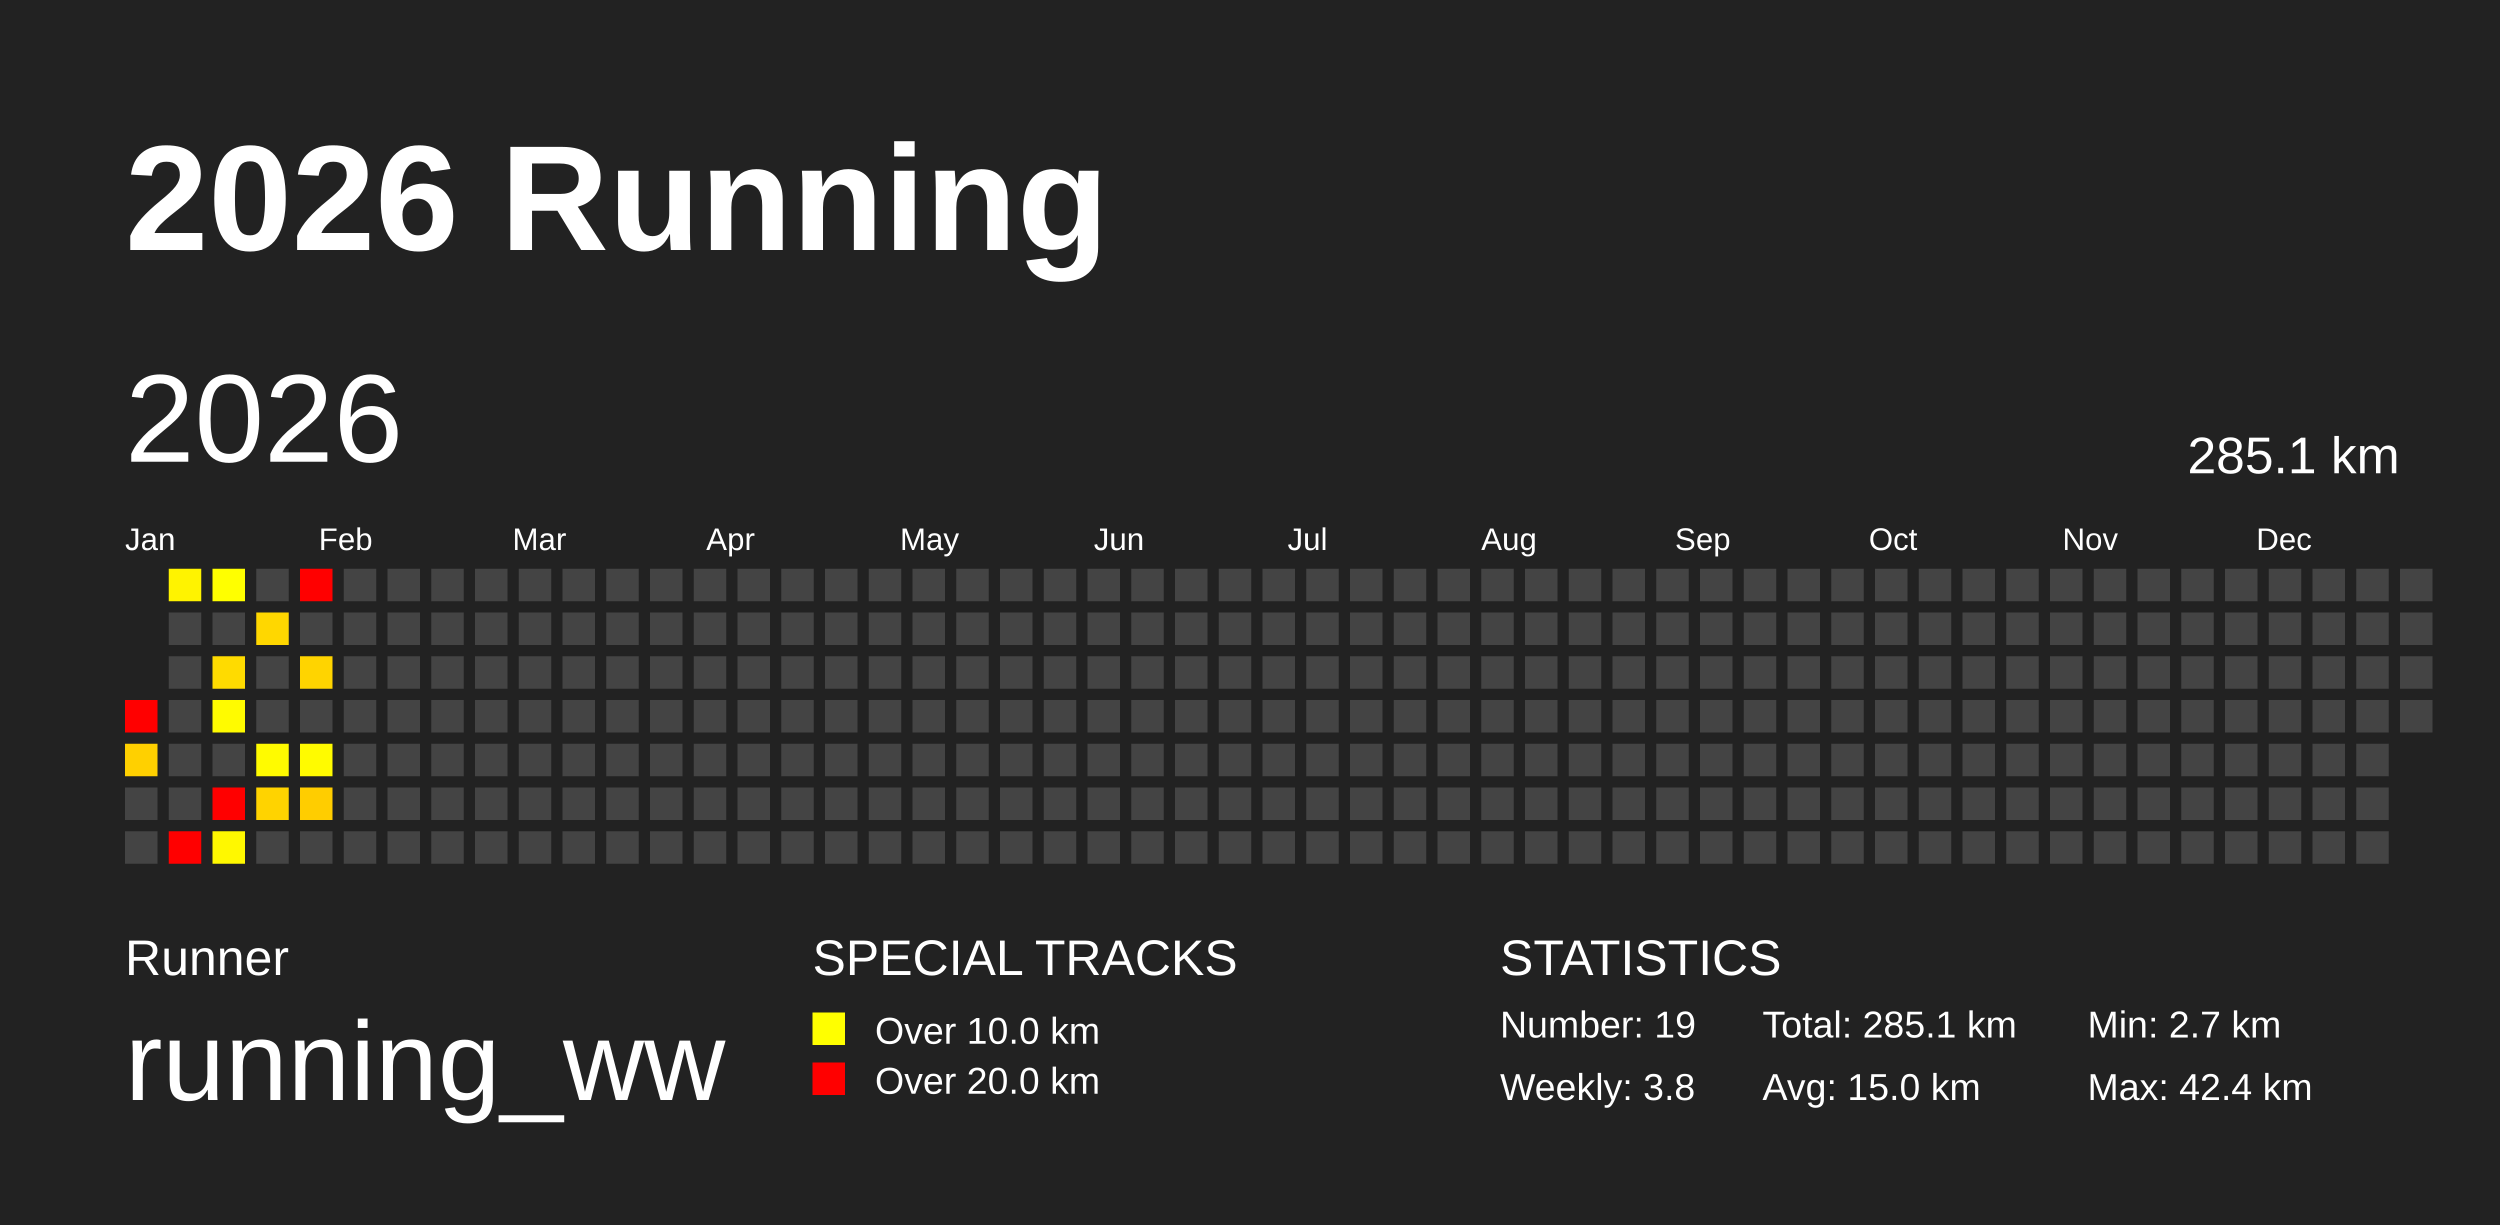
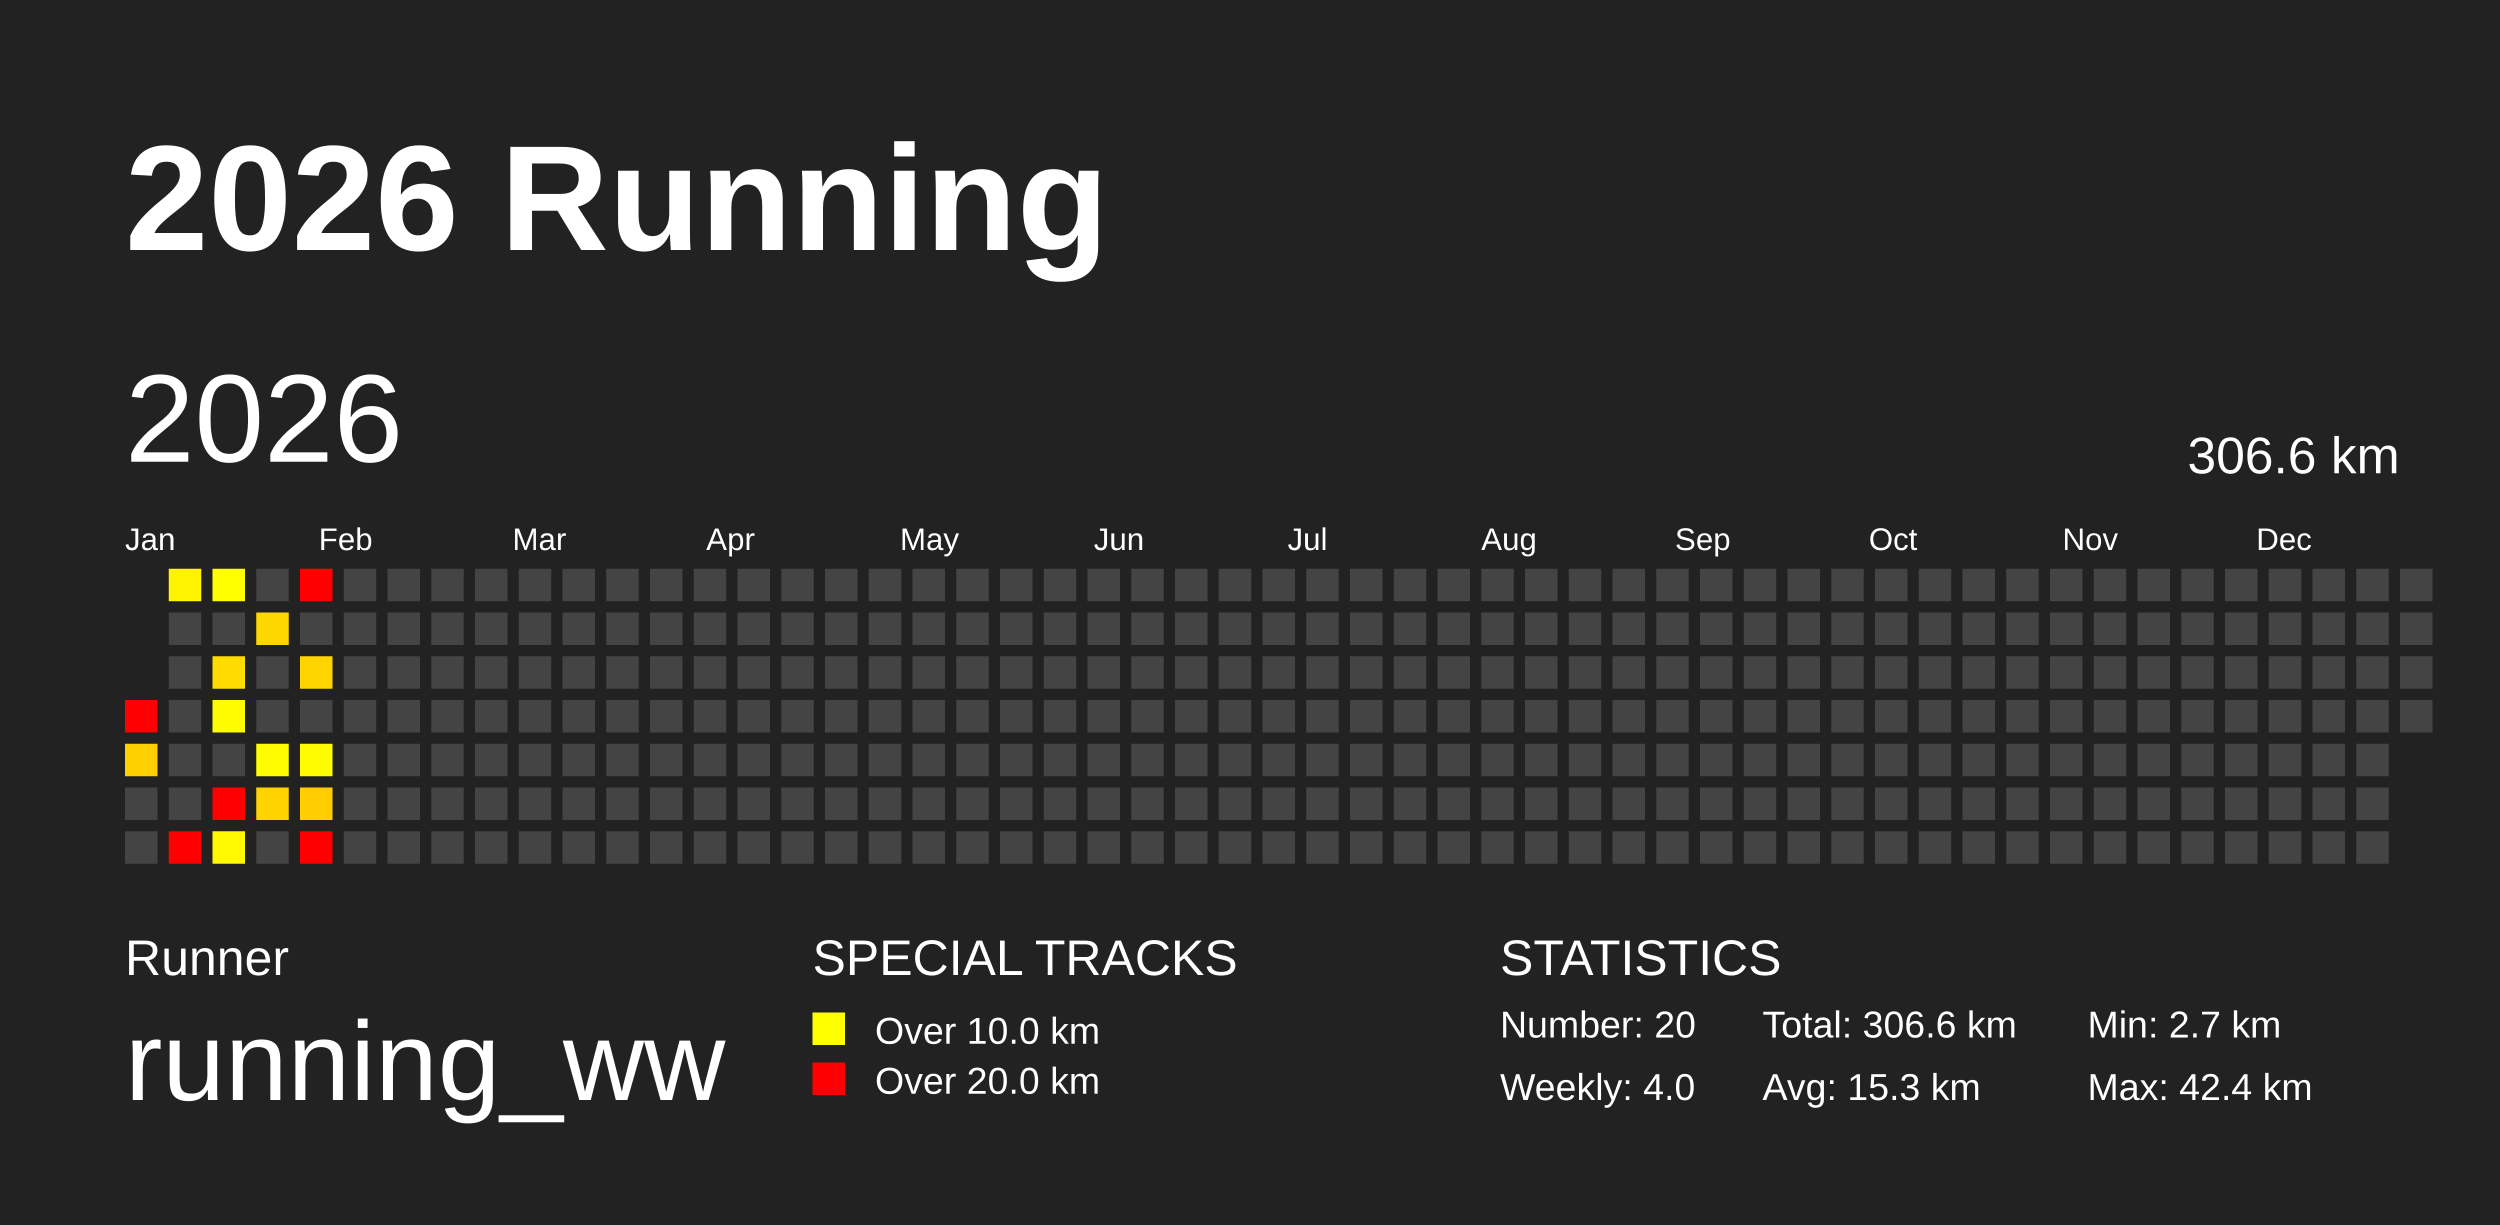
<svg xmlns="http://www.w3.org/2000/svg" baseProfile="full" height="98mm" version="1.1" viewBox="0,0,200,98" width="200mm">
  <defs />
  <rect fill="#222222" height="98" width="200" x="0" y="0" />
  <text fill="#FFFFFF" style="font-size:12px; font-family:Arial; font-weight:bold;" x="10" y="20">2026 Running</text>
  <text fill="#FFFFFF" style="font-size:4px; font-family:Arial" x="10" y="78">Runner</text>
  <text fill="#FFFFFF" style="font-size:9px; font-family:Arial" x="10" y="88">running_ww</text>
  <text fill="#FFFFFF" style="font-size:4px; font-family:Arial" x="65" y="78">SPECIAL TRACKS</text>
  <rect fill="yellow" height="2.6" width="2.6" x="65" y="81" />
  <text fill="#FFFFFF" style="font-size:3px; font-family:Arial" x="70" y="83.5">Over 10.0 km</text>
  <rect fill="red" height="2.6" width="2.6" x="65" y="85" />
  <text fill="#FFFFFF" style="font-size:3px; font-family:Arial" x="70" y="87.5">Over 20.0 km</text>
  <text fill="#FFFFFF" style="font-size:4px; font-family:Arial" x="120" y="78">STATISTICS</text>
-   <text fill="#FFFFFF" style="font-size:3px; font-family:Arial" x="120" y="83">Number: 19</text>
-   <text fill="#FFFFFF" style="font-size:3px; font-family:Arial" x="120" y="88">Weekly: 3.8</text>
-   <text fill="#FFFFFF" style="font-size:3px; font-family:Arial" x="141" y="83">Total: 285.1 km</text>
-   <text fill="#FFFFFF" style="font-size:3px; font-family:Arial" x="141" y="88">Avg: 15.0 km</text>
+   <text fill="#FFFFFF" style="font-size:3px; font-family:Arial" x="120" y="83">Number: 20</text>
+   <text fill="#FFFFFF" style="font-size:3px; font-family:Arial" x="120" y="88">Weekly: 4.0</text>
+   <text fill="#FFFFFF" style="font-size:3px; font-family:Arial" x="141" y="83">Total: 306.6 km</text>
+   <text fill="#FFFFFF" style="font-size:3px; font-family:Arial" x="141" y="88">Avg: 15.3 km</text>
  <text fill="#FFFFFF" style="font-size:3px; font-family:Arial" x="167" y="83">Min: 2.7 km</text>
  <text fill="#FFFFFF" style="font-size:3px; font-family:Arial" x="167" y="88">Max: 42.4 km</text>
  <text dominant-baseline="hanging" fill="#FFFFFF" style="font-size:10.0px; font-family:Arial;" x="10" y="30">2026</text>
-   <text dominant-baseline="hanging" fill="#FFFFFF" style="font-size:4.125px; font-family:Arial;" x="175" y="35">285.1 km</text>
+   <text dominant-baseline="hanging" fill="#FFFFFF" style="font-size:4.125px; font-family:Arial;" x="175" y="35">306.6 km</text>
  <text fill="#FFFFFF" style="font-size:2.5px; font-family:Arial" x="10.0" y="44">Jan</text>
  <text fill="#FFFFFF" style="font-size:2.5px; font-family:Arial" x="25.5" y="44">Feb</text>
  <text fill="#FFFFFF" style="font-size:2.5px; font-family:Arial" x="41.0" y="44">Mar</text>
  <text fill="#FFFFFF" style="font-size:2.5px; font-family:Arial" x="56.5" y="44">Apr</text>
  <text fill="#FFFFFF" style="font-size:2.5px; font-family:Arial" x="72.0" y="44">May</text>
  <text fill="#FFFFFF" style="font-size:2.5px; font-family:Arial" x="87.5" y="44">Jun</text>
  <text fill="#FFFFFF" style="font-size:2.5px; font-family:Arial" x="103.0" y="44">Jul</text>
  <text fill="#FFFFFF" style="font-size:2.5px; font-family:Arial" x="118.5" y="44">Aug</text>
  <text fill="#FFFFFF" style="font-size:2.5px; font-family:Arial" x="134.0" y="44">Sep</text>
  <text fill="#FFFFFF" style="font-size:2.5px; font-family:Arial" x="149.5" y="44">Oct</text>
  <text fill="#FFFFFF" style="font-size:2.5px; font-family:Arial" x="165.0" y="44">Nov</text>
  <text fill="#FFFFFF" style="font-size:2.5px; font-family:Arial" x="180.5" y="44">Dec</text>
  <rect fill="red" height="2.6" width="2.6" x="10.0" y="56.0" />
  <rect fill="#ffd000" height="2.6" width="2.6" x="10.0" y="59.5" />
  <rect fill="#444444" height="2.6" width="2.6" x="10.0" y="63.0" />
  <rect fill="#444444" height="2.6" width="2.6" x="10.0" y="66.5" />
  <rect fill="#fff300" height="2.6" width="2.6" x="13.5" y="45.5" />
  <rect fill="#444444" height="2.6" width="2.6" x="13.5" y="49.0" />
  <rect fill="#444444" height="2.6" width="2.6" x="13.5" y="52.5" />
  <rect fill="#444444" height="2.6" width="2.6" x="13.5" y="56.0" />
  <rect fill="#444444" height="2.6" width="2.6" x="13.5" y="59.5" />
  <rect fill="#444444" height="2.6" width="2.6" x="13.5" y="63.0" />
  <rect fill="red" height="2.6" width="2.6" x="13.5" y="66.5" />
  <rect fill="#ffff00" height="2.6" width="2.6" x="17.0" y="45.5" />
  <rect fill="#444444" height="2.6" width="2.6" x="17.0" y="49.0" />
  <rect fill="#ffdb00" height="2.6" width="2.6" x="17.0" y="52.5" />
  <rect fill="#fffb00" height="2.6" width="2.6" x="17.0" y="56.0" />
  <rect fill="#444444" height="2.6" width="2.6" x="17.0" y="59.5" />
  <rect fill="red" height="2.6" width="2.6" x="17.0" y="63.0" />
  <rect fill="#fff800" height="2.6" width="2.6" x="17.0" y="66.5" />
  <rect fill="#444444" height="2.6" width="2.6" x="20.5" y="45.5" />
  <rect fill="#ffd700" height="2.6" width="2.6" x="20.5" y="49.0" />
  <rect fill="#444444" height="2.6" width="2.6" x="20.5" y="52.5" />
  <rect fill="#444444" height="2.6" width="2.6" x="20.5" y="56.0" />
  <rect fill="#fffb00" height="2.6" width="2.6" x="20.5" y="59.5" />
  <rect fill="#ffd300" height="2.6" width="2.6" x="20.5" y="63.0" />
  <rect fill="#444444" height="2.6" width="2.6" x="20.5" y="66.5" />
  <rect fill="red" height="2.6" width="2.6" x="24.0" y="45.5" />
  <rect fill="#444444" height="2.6" width="2.6" x="24.0" y="49.0" />
  <rect fill="#ffd400" height="2.6" width="2.6" x="24.0" y="52.5" />
  <rect fill="#444444" height="2.6" width="2.6" x="24.0" y="56.0" />
  <rect fill="#fffb00" height="2.6" width="2.6" x="24.0" y="59.5" />
  <rect fill="#ffcd00" height="2.6" width="2.6" x="24.0" y="63.0" />
-   <rect fill="#444444" height="2.6" width="2.6" x="24.0" y="66.5" />
+   <rect fill="red" height="2.6" width="2.6" x="24.0" y="66.5" />
  <rect fill="#444444" height="2.6" width="2.6" x="27.5" y="45.5" />
  <rect fill="#444444" height="2.6" width="2.6" x="27.5" y="49.0" />
  <rect fill="#444444" height="2.6" width="2.6" x="27.5" y="52.5" />
  <rect fill="#444444" height="2.6" width="2.6" x="27.5" y="56.0" />
  <rect fill="#444444" height="2.6" width="2.6" x="27.5" y="59.5" />
  <rect fill="#444444" height="2.6" width="2.6" x="27.5" y="63.0" />
  <rect fill="#444444" height="2.6" width="2.6" x="27.5" y="66.5" />
  <rect fill="#444444" height="2.6" width="2.6" x="31.0" y="45.5" />
  <rect fill="#444444" height="2.6" width="2.6" x="31.0" y="49.0" />
  <rect fill="#444444" height="2.6" width="2.6" x="31.0" y="52.5" />
  <rect fill="#444444" height="2.6" width="2.6" x="31.0" y="56.0" />
  <rect fill="#444444" height="2.6" width="2.6" x="31.0" y="59.5" />
  <rect fill="#444444" height="2.6" width="2.6" x="31.0" y="63.0" />
  <rect fill="#444444" height="2.6" width="2.6" x="31.0" y="66.5" />
  <rect fill="#444444" height="2.6" width="2.6" x="34.5" y="45.5" />
  <rect fill="#444444" height="2.6" width="2.6" x="34.5" y="49.0" />
  <rect fill="#444444" height="2.6" width="2.6" x="34.5" y="52.5" />
  <rect fill="#444444" height="2.6" width="2.6" x="34.5" y="56.0" />
  <rect fill="#444444" height="2.6" width="2.6" x="34.5" y="59.5" />
  <rect fill="#444444" height="2.6" width="2.6" x="34.5" y="63.0" />
  <rect fill="#444444" height="2.6" width="2.6" x="34.5" y="66.5" />
  <rect fill="#444444" height="2.6" width="2.6" x="38.0" y="45.5" />
  <rect fill="#444444" height="2.6" width="2.6" x="38.0" y="49.0" />
  <rect fill="#444444" height="2.6" width="2.6" x="38.0" y="52.5" />
  <rect fill="#444444" height="2.6" width="2.6" x="38.0" y="56.0" />
  <rect fill="#444444" height="2.6" width="2.6" x="38.0" y="59.5" />
  <rect fill="#444444" height="2.6" width="2.6" x="38.0" y="63.0" />
  <rect fill="#444444" height="2.6" width="2.6" x="38.0" y="66.5" />
  <rect fill="#444444" height="2.6" width="2.6" x="41.5" y="45.5" />
  <rect fill="#444444" height="2.6" width="2.6" x="41.5" y="49.0" />
  <rect fill="#444444" height="2.6" width="2.6" x="41.5" y="52.5" />
  <rect fill="#444444" height="2.6" width="2.6" x="41.5" y="56.0" />
  <rect fill="#444444" height="2.6" width="2.6" x="41.5" y="59.5" />
  <rect fill="#444444" height="2.6" width="2.6" x="41.5" y="63.0" />
  <rect fill="#444444" height="2.6" width="2.6" x="41.5" y="66.5" />
  <rect fill="#444444" height="2.6" width="2.6" x="45.0" y="45.5" />
  <rect fill="#444444" height="2.6" width="2.6" x="45.0" y="49.0" />
  <rect fill="#444444" height="2.6" width="2.6" x="45.0" y="52.5" />
  <rect fill="#444444" height="2.6" width="2.6" x="45.0" y="56.0" />
  <rect fill="#444444" height="2.6" width="2.6" x="45.0" y="59.5" />
  <rect fill="#444444" height="2.6" width="2.6" x="45.0" y="63.0" />
  <rect fill="#444444" height="2.6" width="2.6" x="45.0" y="66.5" />
  <rect fill="#444444" height="2.6" width="2.6" x="48.5" y="45.5" />
  <rect fill="#444444" height="2.6" width="2.6" x="48.5" y="49.0" />
  <rect fill="#444444" height="2.6" width="2.6" x="48.5" y="52.5" />
  <rect fill="#444444" height="2.6" width="2.6" x="48.5" y="56.0" />
  <rect fill="#444444" height="2.6" width="2.6" x="48.5" y="59.5" />
  <rect fill="#444444" height="2.6" width="2.6" x="48.5" y="63.0" />
  <rect fill="#444444" height="2.6" width="2.6" x="48.5" y="66.5" />
  <rect fill="#444444" height="2.6" width="2.6" x="52.0" y="45.5" />
  <rect fill="#444444" height="2.6" width="2.6" x="52.0" y="49.0" />
  <rect fill="#444444" height="2.6" width="2.6" x="52.0" y="52.5" />
  <rect fill="#444444" height="2.6" width="2.6" x="52.0" y="56.0" />
  <rect fill="#444444" height="2.6" width="2.6" x="52.0" y="59.5" />
  <rect fill="#444444" height="2.6" width="2.6" x="52.0" y="63.0" />
  <rect fill="#444444" height="2.6" width="2.6" x="52.0" y="66.5" />
  <rect fill="#444444" height="2.6" width="2.6" x="55.5" y="45.5" />
  <rect fill="#444444" height="2.6" width="2.6" x="55.5" y="49.0" />
  <rect fill="#444444" height="2.6" width="2.6" x="55.5" y="52.5" />
  <rect fill="#444444" height="2.6" width="2.6" x="55.5" y="56.0" />
  <rect fill="#444444" height="2.6" width="2.6" x="55.5" y="59.5" />
  <rect fill="#444444" height="2.6" width="2.6" x="55.5" y="63.0" />
  <rect fill="#444444" height="2.6" width="2.6" x="55.5" y="66.5" />
  <rect fill="#444444" height="2.6" width="2.6" x="59.0" y="45.5" />
  <rect fill="#444444" height="2.6" width="2.6" x="59.0" y="49.0" />
  <rect fill="#444444" height="2.6" width="2.6" x="59.0" y="52.5" />
  <rect fill="#444444" height="2.6" width="2.6" x="59.0" y="56.0" />
  <rect fill="#444444" height="2.6" width="2.6" x="59.0" y="59.5" />
  <rect fill="#444444" height="2.6" width="2.6" x="59.0" y="63.0" />
  <rect fill="#444444" height="2.6" width="2.6" x="59.0" y="66.5" />
  <rect fill="#444444" height="2.6" width="2.6" x="62.5" y="45.5" />
  <rect fill="#444444" height="2.6" width="2.6" x="62.5" y="49.0" />
  <rect fill="#444444" height="2.6" width="2.6" x="62.5" y="52.5" />
  <rect fill="#444444" height="2.6" width="2.6" x="62.5" y="56.0" />
  <rect fill="#444444" height="2.6" width="2.6" x="62.5" y="59.5" />
  <rect fill="#444444" height="2.6" width="2.6" x="62.5" y="63.0" />
  <rect fill="#444444" height="2.6" width="2.6" x="62.5" y="66.5" />
  <rect fill="#444444" height="2.6" width="2.6" x="66.0" y="45.5" />
  <rect fill="#444444" height="2.6" width="2.6" x="66.0" y="49.0" />
  <rect fill="#444444" height="2.6" width="2.6" x="66.0" y="52.5" />
  <rect fill="#444444" height="2.6" width="2.6" x="66.0" y="56.0" />
  <rect fill="#444444" height="2.6" width="2.6" x="66.0" y="59.5" />
  <rect fill="#444444" height="2.6" width="2.6" x="66.0" y="63.0" />
  <rect fill="#444444" height="2.6" width="2.6" x="66.0" y="66.5" />
  <rect fill="#444444" height="2.6" width="2.6" x="69.5" y="45.5" />
  <rect fill="#444444" height="2.6" width="2.6" x="69.5" y="49.0" />
  <rect fill="#444444" height="2.6" width="2.6" x="69.5" y="52.5" />
  <rect fill="#444444" height="2.6" width="2.6" x="69.5" y="56.0" />
  <rect fill="#444444" height="2.6" width="2.6" x="69.5" y="59.5" />
  <rect fill="#444444" height="2.6" width="2.6" x="69.5" y="63.0" />
  <rect fill="#444444" height="2.6" width="2.6" x="69.5" y="66.5" />
  <rect fill="#444444" height="2.6" width="2.6" x="73.0" y="45.5" />
  <rect fill="#444444" height="2.6" width="2.6" x="73.0" y="49.0" />
  <rect fill="#444444" height="2.6" width="2.6" x="73.0" y="52.5" />
  <rect fill="#444444" height="2.6" width="2.6" x="73.0" y="56.0" />
  <rect fill="#444444" height="2.6" width="2.6" x="73.0" y="59.5" />
  <rect fill="#444444" height="2.6" width="2.6" x="73.0" y="63.0" />
  <rect fill="#444444" height="2.6" width="2.6" x="73.0" y="66.5" />
  <rect fill="#444444" height="2.6" width="2.6" x="76.5" y="45.5" />
  <rect fill="#444444" height="2.6" width="2.6" x="76.5" y="49.0" />
  <rect fill="#444444" height="2.6" width="2.6" x="76.5" y="52.5" />
  <rect fill="#444444" height="2.6" width="2.6" x="76.5" y="56.0" />
  <rect fill="#444444" height="2.6" width="2.6" x="76.5" y="59.5" />
  <rect fill="#444444" height="2.6" width="2.6" x="76.5" y="63.0" />
  <rect fill="#444444" height="2.6" width="2.6" x="76.5" y="66.5" />
  <rect fill="#444444" height="2.6" width="2.6" x="80.0" y="45.5" />
  <rect fill="#444444" height="2.6" width="2.6" x="80.0" y="49.0" />
  <rect fill="#444444" height="2.6" width="2.6" x="80.0" y="52.5" />
  <rect fill="#444444" height="2.6" width="2.6" x="80.0" y="56.0" />
  <rect fill="#444444" height="2.6" width="2.6" x="80.0" y="59.5" />
  <rect fill="#444444" height="2.6" width="2.6" x="80.0" y="63.0" />
  <rect fill="#444444" height="2.6" width="2.6" x="80.0" y="66.5" />
  <rect fill="#444444" height="2.6" width="2.6" x="83.5" y="45.5" />
  <rect fill="#444444" height="2.6" width="2.6" x="83.5" y="49.0" />
  <rect fill="#444444" height="2.6" width="2.6" x="83.5" y="52.5" />
  <rect fill="#444444" height="2.6" width="2.6" x="83.5" y="56.0" />
  <rect fill="#444444" height="2.6" width="2.6" x="83.5" y="59.5" />
  <rect fill="#444444" height="2.6" width="2.6" x="83.5" y="63.0" />
  <rect fill="#444444" height="2.6" width="2.6" x="83.5" y="66.5" />
  <rect fill="#444444" height="2.6" width="2.6" x="87.0" y="45.5" />
  <rect fill="#444444" height="2.6" width="2.6" x="87.0" y="49.0" />
  <rect fill="#444444" height="2.6" width="2.6" x="87.0" y="52.5" />
  <rect fill="#444444" height="2.6" width="2.6" x="87.0" y="56.0" />
  <rect fill="#444444" height="2.6" width="2.6" x="87.0" y="59.5" />
  <rect fill="#444444" height="2.6" width="2.6" x="87.0" y="63.0" />
  <rect fill="#444444" height="2.6" width="2.6" x="87.0" y="66.5" />
  <rect fill="#444444" height="2.6" width="2.6" x="90.5" y="45.5" />
  <rect fill="#444444" height="2.6" width="2.6" x="90.5" y="49.0" />
  <rect fill="#444444" height="2.6" width="2.6" x="90.5" y="52.5" />
  <rect fill="#444444" height="2.6" width="2.6" x="90.5" y="56.0" />
  <rect fill="#444444" height="2.6" width="2.6" x="90.5" y="59.5" />
  <rect fill="#444444" height="2.6" width="2.6" x="90.5" y="63.0" />
  <rect fill="#444444" height="2.6" width="2.6" x="90.5" y="66.5" />
  <rect fill="#444444" height="2.6" width="2.6" x="94.0" y="45.5" />
  <rect fill="#444444" height="2.6" width="2.6" x="94.0" y="49.0" />
  <rect fill="#444444" height="2.6" width="2.6" x="94.0" y="52.5" />
  <rect fill="#444444" height="2.6" width="2.6" x="94.0" y="56.0" />
  <rect fill="#444444" height="2.6" width="2.6" x="94.0" y="59.5" />
  <rect fill="#444444" height="2.6" width="2.6" x="94.0" y="63.0" />
  <rect fill="#444444" height="2.6" width="2.6" x="94.0" y="66.5" />
  <rect fill="#444444" height="2.6" width="2.6" x="97.5" y="45.5" />
  <rect fill="#444444" height="2.6" width="2.6" x="97.5" y="49.0" />
  <rect fill="#444444" height="2.6" width="2.6" x="97.5" y="52.5" />
  <rect fill="#444444" height="2.6" width="2.6" x="97.5" y="56.0" />
  <rect fill="#444444" height="2.6" width="2.6" x="97.5" y="59.5" />
  <rect fill="#444444" height="2.6" width="2.6" x="97.5" y="63.0" />
  <rect fill="#444444" height="2.6" width="2.6" x="97.5" y="66.5" />
  <rect fill="#444444" height="2.6" width="2.6" x="101.0" y="45.5" />
  <rect fill="#444444" height="2.6" width="2.6" x="101.0" y="49.0" />
  <rect fill="#444444" height="2.6" width="2.6" x="101.0" y="52.5" />
  <rect fill="#444444" height="2.6" width="2.6" x="101.0" y="56.0" />
  <rect fill="#444444" height="2.6" width="2.6" x="101.0" y="59.5" />
  <rect fill="#444444" height="2.6" width="2.6" x="101.0" y="63.0" />
  <rect fill="#444444" height="2.6" width="2.6" x="101.0" y="66.5" />
  <rect fill="#444444" height="2.6" width="2.6" x="104.5" y="45.5" />
  <rect fill="#444444" height="2.6" width="2.6" x="104.5" y="49.0" />
  <rect fill="#444444" height="2.6" width="2.6" x="104.5" y="52.5" />
  <rect fill="#444444" height="2.6" width="2.6" x="104.5" y="56.0" />
  <rect fill="#444444" height="2.6" width="2.6" x="104.5" y="59.5" />
  <rect fill="#444444" height="2.6" width="2.6" x="104.5" y="63.0" />
  <rect fill="#444444" height="2.6" width="2.6" x="104.5" y="66.5" />
  <rect fill="#444444" height="2.6" width="2.6" x="108.0" y="45.5" />
  <rect fill="#444444" height="2.6" width="2.6" x="108.0" y="49.0" />
  <rect fill="#444444" height="2.6" width="2.6" x="108.0" y="52.5" />
  <rect fill="#444444" height="2.6" width="2.6" x="108.0" y="56.0" />
  <rect fill="#444444" height="2.6" width="2.6" x="108.0" y="59.5" />
  <rect fill="#444444" height="2.6" width="2.6" x="108.0" y="63.0" />
  <rect fill="#444444" height="2.6" width="2.6" x="108.0" y="66.5" />
  <rect fill="#444444" height="2.6" width="2.6" x="111.5" y="45.5" />
  <rect fill="#444444" height="2.6" width="2.6" x="111.5" y="49.0" />
  <rect fill="#444444" height="2.6" width="2.6" x="111.5" y="52.5" />
  <rect fill="#444444" height="2.6" width="2.6" x="111.5" y="56.0" />
  <rect fill="#444444" height="2.6" width="2.6" x="111.5" y="59.5" />
  <rect fill="#444444" height="2.6" width="2.6" x="111.5" y="63.0" />
  <rect fill="#444444" height="2.6" width="2.6" x="111.5" y="66.5" />
  <rect fill="#444444" height="2.6" width="2.6" x="115.0" y="45.5" />
  <rect fill="#444444" height="2.6" width="2.6" x="115.0" y="49.0" />
  <rect fill="#444444" height="2.6" width="2.6" x="115.0" y="52.5" />
  <rect fill="#444444" height="2.6" width="2.6" x="115.0" y="56.0" />
  <rect fill="#444444" height="2.6" width="2.6" x="115.0" y="59.5" />
  <rect fill="#444444" height="2.6" width="2.6" x="115.0" y="63.0" />
  <rect fill="#444444" height="2.6" width="2.6" x="115.0" y="66.5" />
  <rect fill="#444444" height="2.6" width="2.6" x="118.5" y="45.5" />
  <rect fill="#444444" height="2.6" width="2.6" x="118.5" y="49.0" />
  <rect fill="#444444" height="2.6" width="2.6" x="118.5" y="52.5" />
  <rect fill="#444444" height="2.6" width="2.6" x="118.5" y="56.0" />
  <rect fill="#444444" height="2.6" width="2.6" x="118.5" y="59.5" />
  <rect fill="#444444" height="2.6" width="2.6" x="118.5" y="63.0" />
  <rect fill="#444444" height="2.6" width="2.6" x="118.5" y="66.5" />
  <rect fill="#444444" height="2.6" width="2.6" x="122.0" y="45.5" />
  <rect fill="#444444" height="2.6" width="2.6" x="122.0" y="49.0" />
  <rect fill="#444444" height="2.6" width="2.6" x="122.0" y="52.5" />
  <rect fill="#444444" height="2.6" width="2.6" x="122.0" y="56.0" />
  <rect fill="#444444" height="2.6" width="2.6" x="122.0" y="59.5" />
  <rect fill="#444444" height="2.6" width="2.6" x="122.0" y="63.0" />
  <rect fill="#444444" height="2.6" width="2.6" x="122.0" y="66.5" />
  <rect fill="#444444" height="2.6" width="2.6" x="125.5" y="45.5" />
  <rect fill="#444444" height="2.6" width="2.6" x="125.5" y="49.0" />
  <rect fill="#444444" height="2.6" width="2.6" x="125.5" y="52.5" />
  <rect fill="#444444" height="2.6" width="2.6" x="125.5" y="56.0" />
  <rect fill="#444444" height="2.6" width="2.6" x="125.5" y="59.5" />
  <rect fill="#444444" height="2.6" width="2.6" x="125.5" y="63.0" />
  <rect fill="#444444" height="2.6" width="2.6" x="125.5" y="66.5" />
  <rect fill="#444444" height="2.6" width="2.6" x="129.0" y="45.5" />
  <rect fill="#444444" height="2.6" width="2.6" x="129.0" y="49.0" />
  <rect fill="#444444" height="2.6" width="2.6" x="129.0" y="52.5" />
  <rect fill="#444444" height="2.6" width="2.6" x="129.0" y="56.0" />
  <rect fill="#444444" height="2.6" width="2.6" x="129.0" y="59.5" />
  <rect fill="#444444" height="2.6" width="2.6" x="129.0" y="63.0" />
  <rect fill="#444444" height="2.6" width="2.6" x="129.0" y="66.5" />
  <rect fill="#444444" height="2.6" width="2.6" x="132.5" y="45.5" />
  <rect fill="#444444" height="2.6" width="2.6" x="132.5" y="49.0" />
  <rect fill="#444444" height="2.6" width="2.6" x="132.5" y="52.5" />
  <rect fill="#444444" height="2.6" width="2.6" x="132.5" y="56.0" />
  <rect fill="#444444" height="2.6" width="2.6" x="132.5" y="59.5" />
  <rect fill="#444444" height="2.6" width="2.6" x="132.5" y="63.0" />
  <rect fill="#444444" height="2.6" width="2.6" x="132.5" y="66.5" />
  <rect fill="#444444" height="2.6" width="2.6" x="136.0" y="45.5" />
  <rect fill="#444444" height="2.6" width="2.6" x="136.0" y="49.0" />
  <rect fill="#444444" height="2.6" width="2.6" x="136.0" y="52.5" />
  <rect fill="#444444" height="2.6" width="2.6" x="136.0" y="56.0" />
  <rect fill="#444444" height="2.6" width="2.6" x="136.0" y="59.5" />
  <rect fill="#444444" height="2.6" width="2.6" x="136.0" y="63.0" />
  <rect fill="#444444" height="2.6" width="2.6" x="136.0" y="66.5" />
  <rect fill="#444444" height="2.6" width="2.6" x="139.5" y="45.5" />
  <rect fill="#444444" height="2.6" width="2.6" x="139.5" y="49.0" />
  <rect fill="#444444" height="2.6" width="2.6" x="139.5" y="52.5" />
  <rect fill="#444444" height="2.6" width="2.6" x="139.5" y="56.0" />
  <rect fill="#444444" height="2.6" width="2.6" x="139.5" y="59.5" />
  <rect fill="#444444" height="2.6" width="2.6" x="139.5" y="63.0" />
  <rect fill="#444444" height="2.6" width="2.6" x="139.5" y="66.5" />
  <rect fill="#444444" height="2.6" width="2.6" x="143.0" y="45.5" />
  <rect fill="#444444" height="2.6" width="2.6" x="143.0" y="49.0" />
  <rect fill="#444444" height="2.6" width="2.6" x="143.0" y="52.5" />
  <rect fill="#444444" height="2.6" width="2.6" x="143.0" y="56.0" />
  <rect fill="#444444" height="2.6" width="2.6" x="143.0" y="59.5" />
  <rect fill="#444444" height="2.6" width="2.6" x="143.0" y="63.0" />
  <rect fill="#444444" height="2.6" width="2.6" x="143.0" y="66.5" />
  <rect fill="#444444" height="2.6" width="2.6" x="146.5" y="45.5" />
  <rect fill="#444444" height="2.6" width="2.6" x="146.5" y="49.0" />
  <rect fill="#444444" height="2.6" width="2.6" x="146.5" y="52.5" />
  <rect fill="#444444" height="2.6" width="2.6" x="146.5" y="56.0" />
  <rect fill="#444444" height="2.6" width="2.6" x="146.5" y="59.5" />
  <rect fill="#444444" height="2.6" width="2.6" x="146.5" y="63.0" />
  <rect fill="#444444" height="2.6" width="2.6" x="146.5" y="66.5" />
  <rect fill="#444444" height="2.6" width="2.6" x="150.0" y="45.5" />
  <rect fill="#444444" height="2.6" width="2.6" x="150.0" y="49.0" />
  <rect fill="#444444" height="2.6" width="2.6" x="150.0" y="52.5" />
  <rect fill="#444444" height="2.6" width="2.6" x="150.0" y="56.0" />
  <rect fill="#444444" height="2.6" width="2.6" x="150.0" y="59.5" />
  <rect fill="#444444" height="2.6" width="2.6" x="150.0" y="63.0" />
  <rect fill="#444444" height="2.6" width="2.6" x="150.0" y="66.5" />
  <rect fill="#444444" height="2.6" width="2.6" x="153.5" y="45.5" />
  <rect fill="#444444" height="2.6" width="2.6" x="153.5" y="49.0" />
  <rect fill="#444444" height="2.6" width="2.6" x="153.5" y="52.5" />
  <rect fill="#444444" height="2.6" width="2.6" x="153.5" y="56.0" />
  <rect fill="#444444" height="2.6" width="2.6" x="153.5" y="59.5" />
  <rect fill="#444444" height="2.6" width="2.6" x="153.5" y="63.0" />
  <rect fill="#444444" height="2.6" width="2.6" x="153.5" y="66.5" />
  <rect fill="#444444" height="2.6" width="2.6" x="157.0" y="45.5" />
  <rect fill="#444444" height="2.6" width="2.6" x="157.0" y="49.0" />
  <rect fill="#444444" height="2.6" width="2.6" x="157.0" y="52.5" />
  <rect fill="#444444" height="2.6" width="2.6" x="157.0" y="56.0" />
  <rect fill="#444444" height="2.6" width="2.6" x="157.0" y="59.5" />
  <rect fill="#444444" height="2.6" width="2.6" x="157.0" y="63.0" />
  <rect fill="#444444" height="2.6" width="2.6" x="157.0" y="66.5" />
  <rect fill="#444444" height="2.6" width="2.6" x="160.5" y="45.5" />
  <rect fill="#444444" height="2.6" width="2.6" x="160.5" y="49.0" />
  <rect fill="#444444" height="2.6" width="2.6" x="160.5" y="52.5" />
  <rect fill="#444444" height="2.6" width="2.6" x="160.5" y="56.0" />
  <rect fill="#444444" height="2.6" width="2.6" x="160.5" y="59.5" />
  <rect fill="#444444" height="2.6" width="2.6" x="160.5" y="63.0" />
  <rect fill="#444444" height="2.6" width="2.6" x="160.5" y="66.5" />
  <rect fill="#444444" height="2.6" width="2.6" x="164.0" y="45.5" />
  <rect fill="#444444" height="2.6" width="2.6" x="164.0" y="49.0" />
  <rect fill="#444444" height="2.6" width="2.6" x="164.0" y="52.5" />
  <rect fill="#444444" height="2.6" width="2.6" x="164.0" y="56.0" />
  <rect fill="#444444" height="2.6" width="2.6" x="164.0" y="59.5" />
  <rect fill="#444444" height="2.6" width="2.6" x="164.0" y="63.0" />
  <rect fill="#444444" height="2.6" width="2.6" x="164.0" y="66.5" />
  <rect fill="#444444" height="2.6" width="2.6" x="167.5" y="45.5" />
  <rect fill="#444444" height="2.6" width="2.6" x="167.5" y="49.0" />
  <rect fill="#444444" height="2.6" width="2.6" x="167.5" y="52.5" />
  <rect fill="#444444" height="2.6" width="2.6" x="167.5" y="56.0" />
  <rect fill="#444444" height="2.6" width="2.6" x="167.5" y="59.5" />
  <rect fill="#444444" height="2.6" width="2.6" x="167.5" y="63.0" />
  <rect fill="#444444" height="2.6" width="2.6" x="167.5" y="66.5" />
  <rect fill="#444444" height="2.6" width="2.6" x="171.0" y="45.5" />
  <rect fill="#444444" height="2.6" width="2.6" x="171.0" y="49.0" />
  <rect fill="#444444" height="2.6" width="2.6" x="171.0" y="52.5" />
  <rect fill="#444444" height="2.6" width="2.6" x="171.0" y="56.0" />
  <rect fill="#444444" height="2.6" width="2.6" x="171.0" y="59.5" />
  <rect fill="#444444" height="2.6" width="2.6" x="171.0" y="63.0" />
  <rect fill="#444444" height="2.6" width="2.6" x="171.0" y="66.5" />
  <rect fill="#444444" height="2.6" width="2.6" x="174.5" y="45.5" />
  <rect fill="#444444" height="2.6" width="2.6" x="174.5" y="49.0" />
  <rect fill="#444444" height="2.6" width="2.6" x="174.5" y="52.5" />
  <rect fill="#444444" height="2.6" width="2.6" x="174.5" y="56.0" />
  <rect fill="#444444" height="2.6" width="2.6" x="174.5" y="59.5" />
  <rect fill="#444444" height="2.6" width="2.6" x="174.5" y="63.0" />
  <rect fill="#444444" height="2.6" width="2.6" x="174.5" y="66.5" />
  <rect fill="#444444" height="2.6" width="2.6" x="178.0" y="45.5" />
  <rect fill="#444444" height="2.6" width="2.6" x="178.0" y="49.0" />
  <rect fill="#444444" height="2.6" width="2.6" x="178.0" y="52.5" />
  <rect fill="#444444" height="2.6" width="2.6" x="178.0" y="56.0" />
  <rect fill="#444444" height="2.6" width="2.6" x="178.0" y="59.5" />
  <rect fill="#444444" height="2.6" width="2.6" x="178.0" y="63.0" />
  <rect fill="#444444" height="2.6" width="2.6" x="178.0" y="66.5" />
  <rect fill="#444444" height="2.6" width="2.6" x="181.5" y="45.5" />
  <rect fill="#444444" height="2.6" width="2.6" x="181.5" y="49.0" />
  <rect fill="#444444" height="2.6" width="2.6" x="181.5" y="52.5" />
  <rect fill="#444444" height="2.6" width="2.6" x="181.5" y="56.0" />
  <rect fill="#444444" height="2.6" width="2.6" x="181.5" y="59.5" />
  <rect fill="#444444" height="2.6" width="2.6" x="181.5" y="63.0" />
  <rect fill="#444444" height="2.6" width="2.6" x="181.5" y="66.5" />
  <rect fill="#444444" height="2.6" width="2.6" x="185.0" y="45.5" />
  <rect fill="#444444" height="2.6" width="2.6" x="185.0" y="49.0" />
  <rect fill="#444444" height="2.6" width="2.6" x="185.0" y="52.5" />
  <rect fill="#444444" height="2.6" width="2.6" x="185.0" y="56.0" />
  <rect fill="#444444" height="2.6" width="2.6" x="185.0" y="59.5" />
  <rect fill="#444444" height="2.6" width="2.6" x="185.0" y="63.0" />
  <rect fill="#444444" height="2.6" width="2.6" x="185.0" y="66.5" />
  <rect fill="#444444" height="2.6" width="2.6" x="188.5" y="45.5" />
  <rect fill="#444444" height="2.6" width="2.6" x="188.5" y="49.0" />
  <rect fill="#444444" height="2.6" width="2.6" x="188.5" y="52.5" />
  <rect fill="#444444" height="2.6" width="2.6" x="188.5" y="56.0" />
  <rect fill="#444444" height="2.6" width="2.6" x="188.5" y="59.5" />
  <rect fill="#444444" height="2.6" width="2.6" x="188.5" y="63.0" />
  <rect fill="#444444" height="2.6" width="2.6" x="188.5" y="66.5" />
  <rect fill="#444444" height="2.6" width="2.6" x="192.0" y="45.5" />
  <rect fill="#444444" height="2.6" width="2.6" x="192.0" y="49.0" />
  <rect fill="#444444" height="2.6" width="2.6" x="192.0" y="52.5" />
  <rect fill="#444444" height="2.6" width="2.6" x="192.0" y="56.0" />
</svg>
